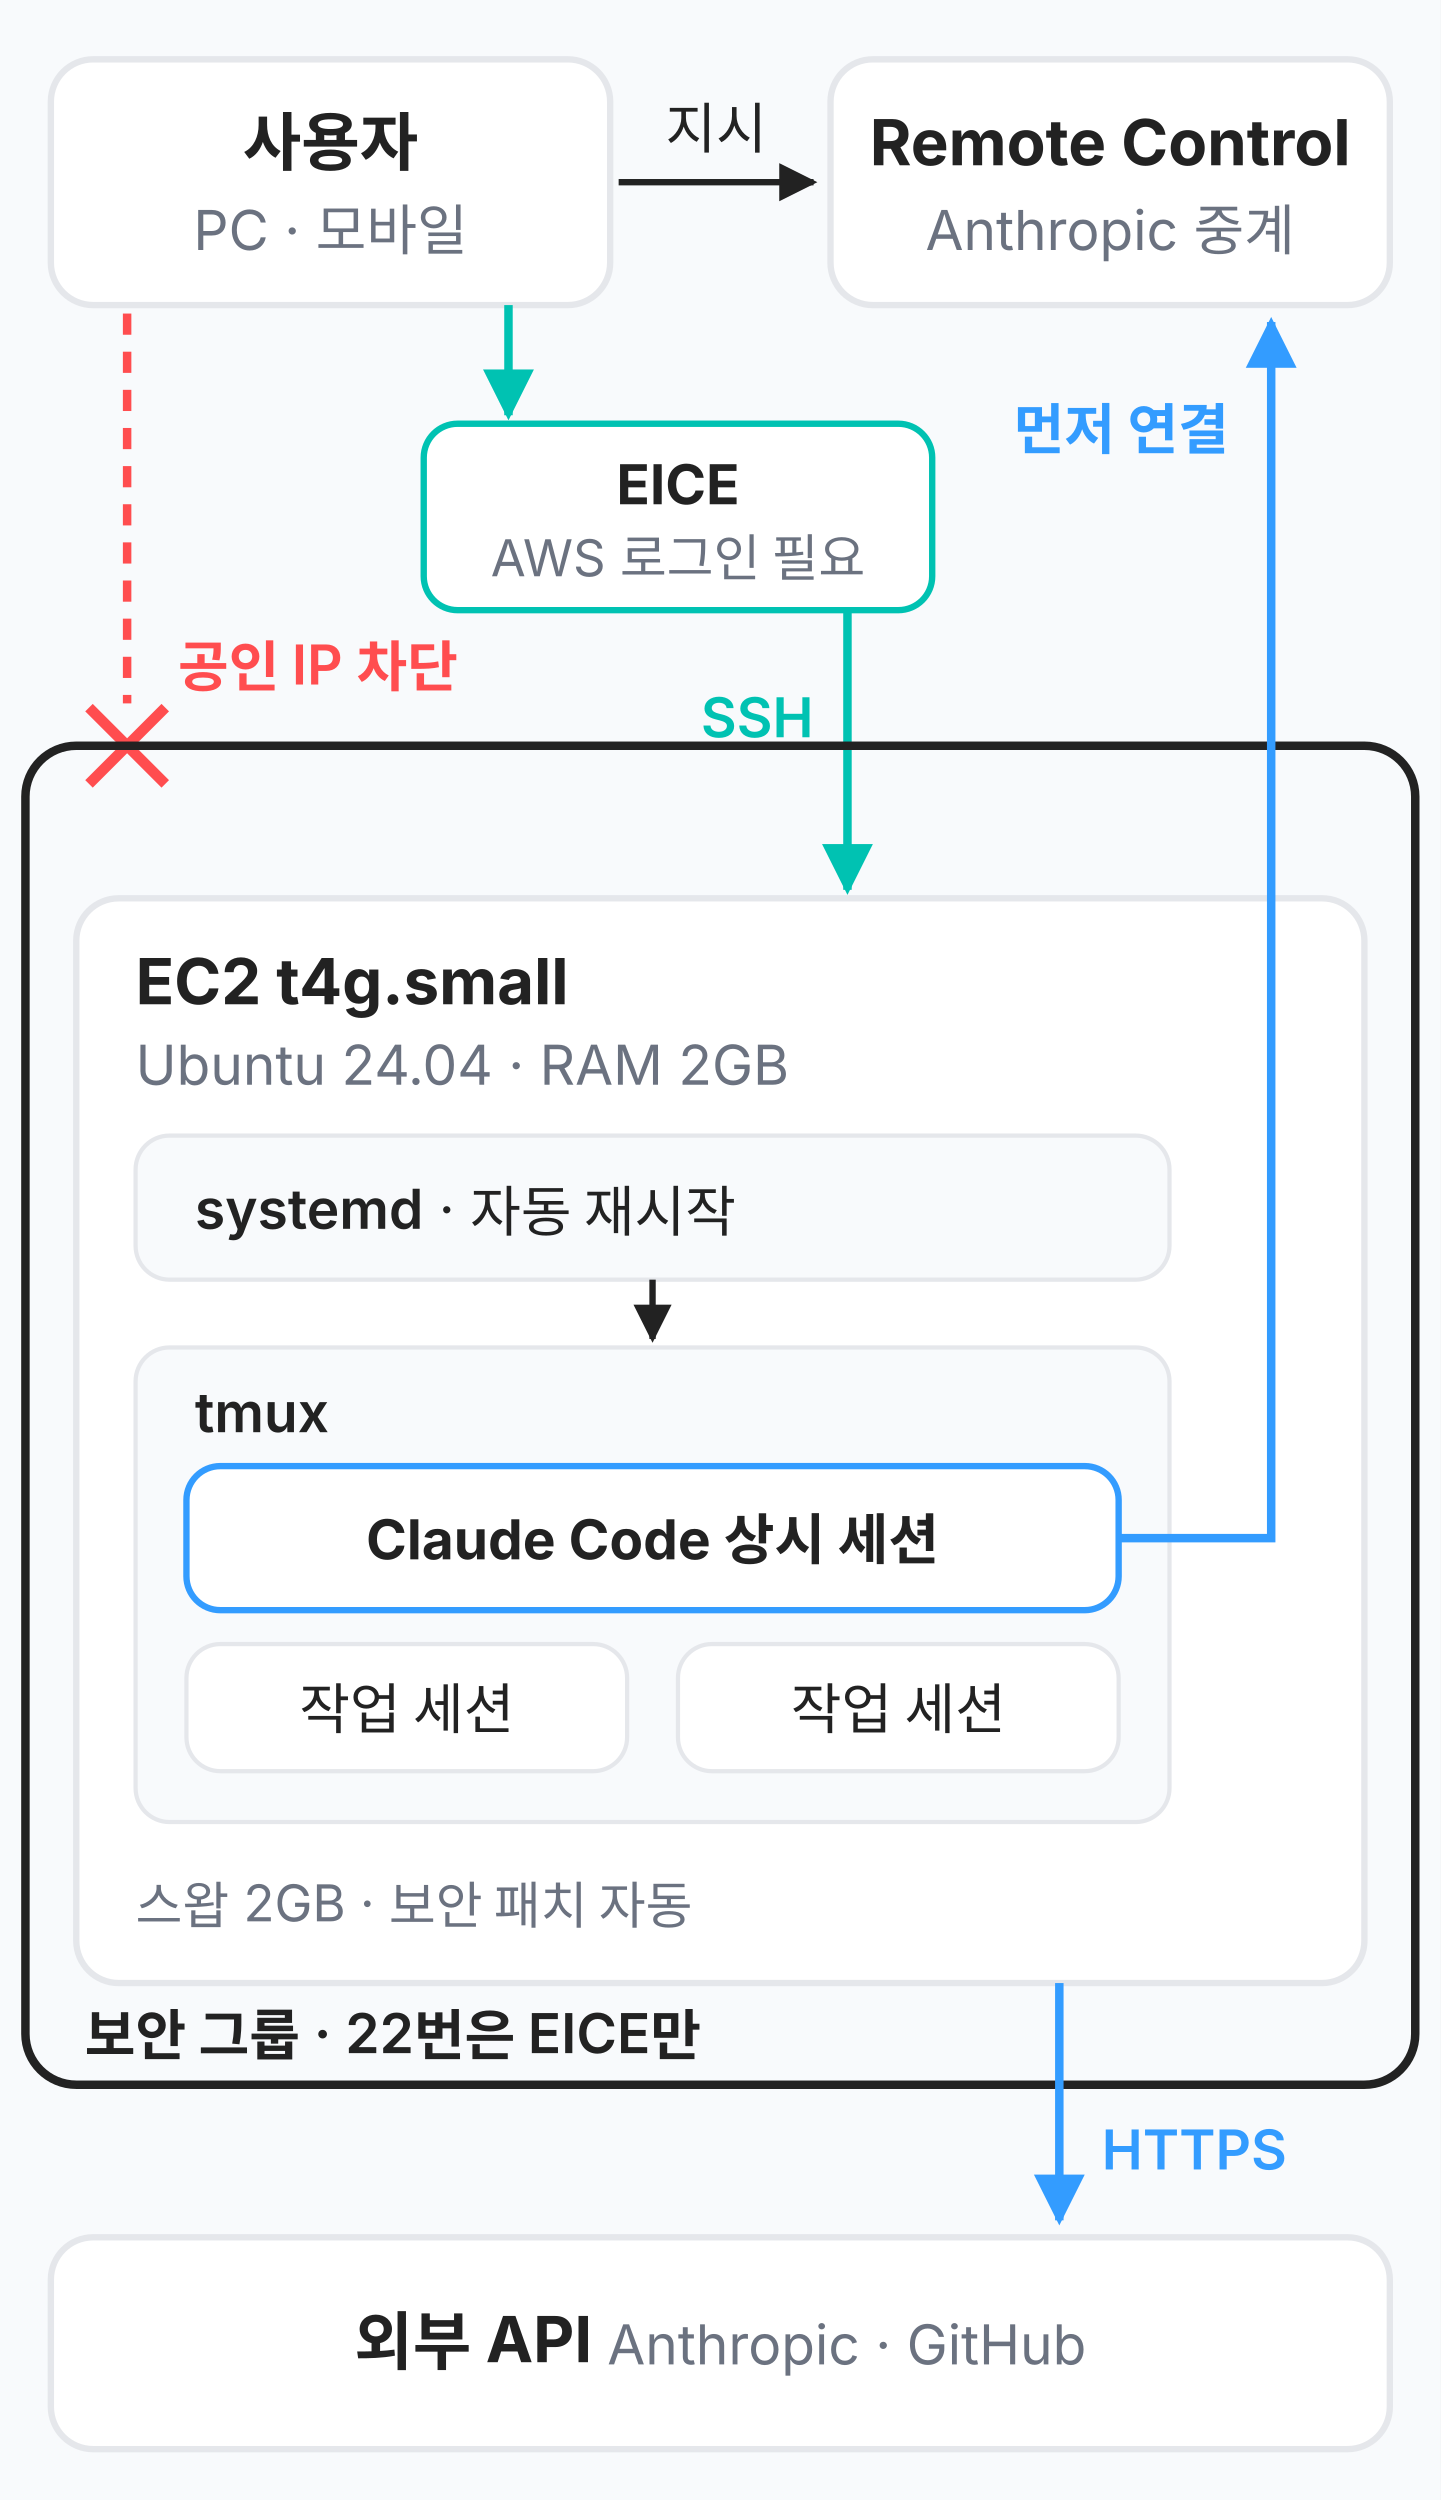
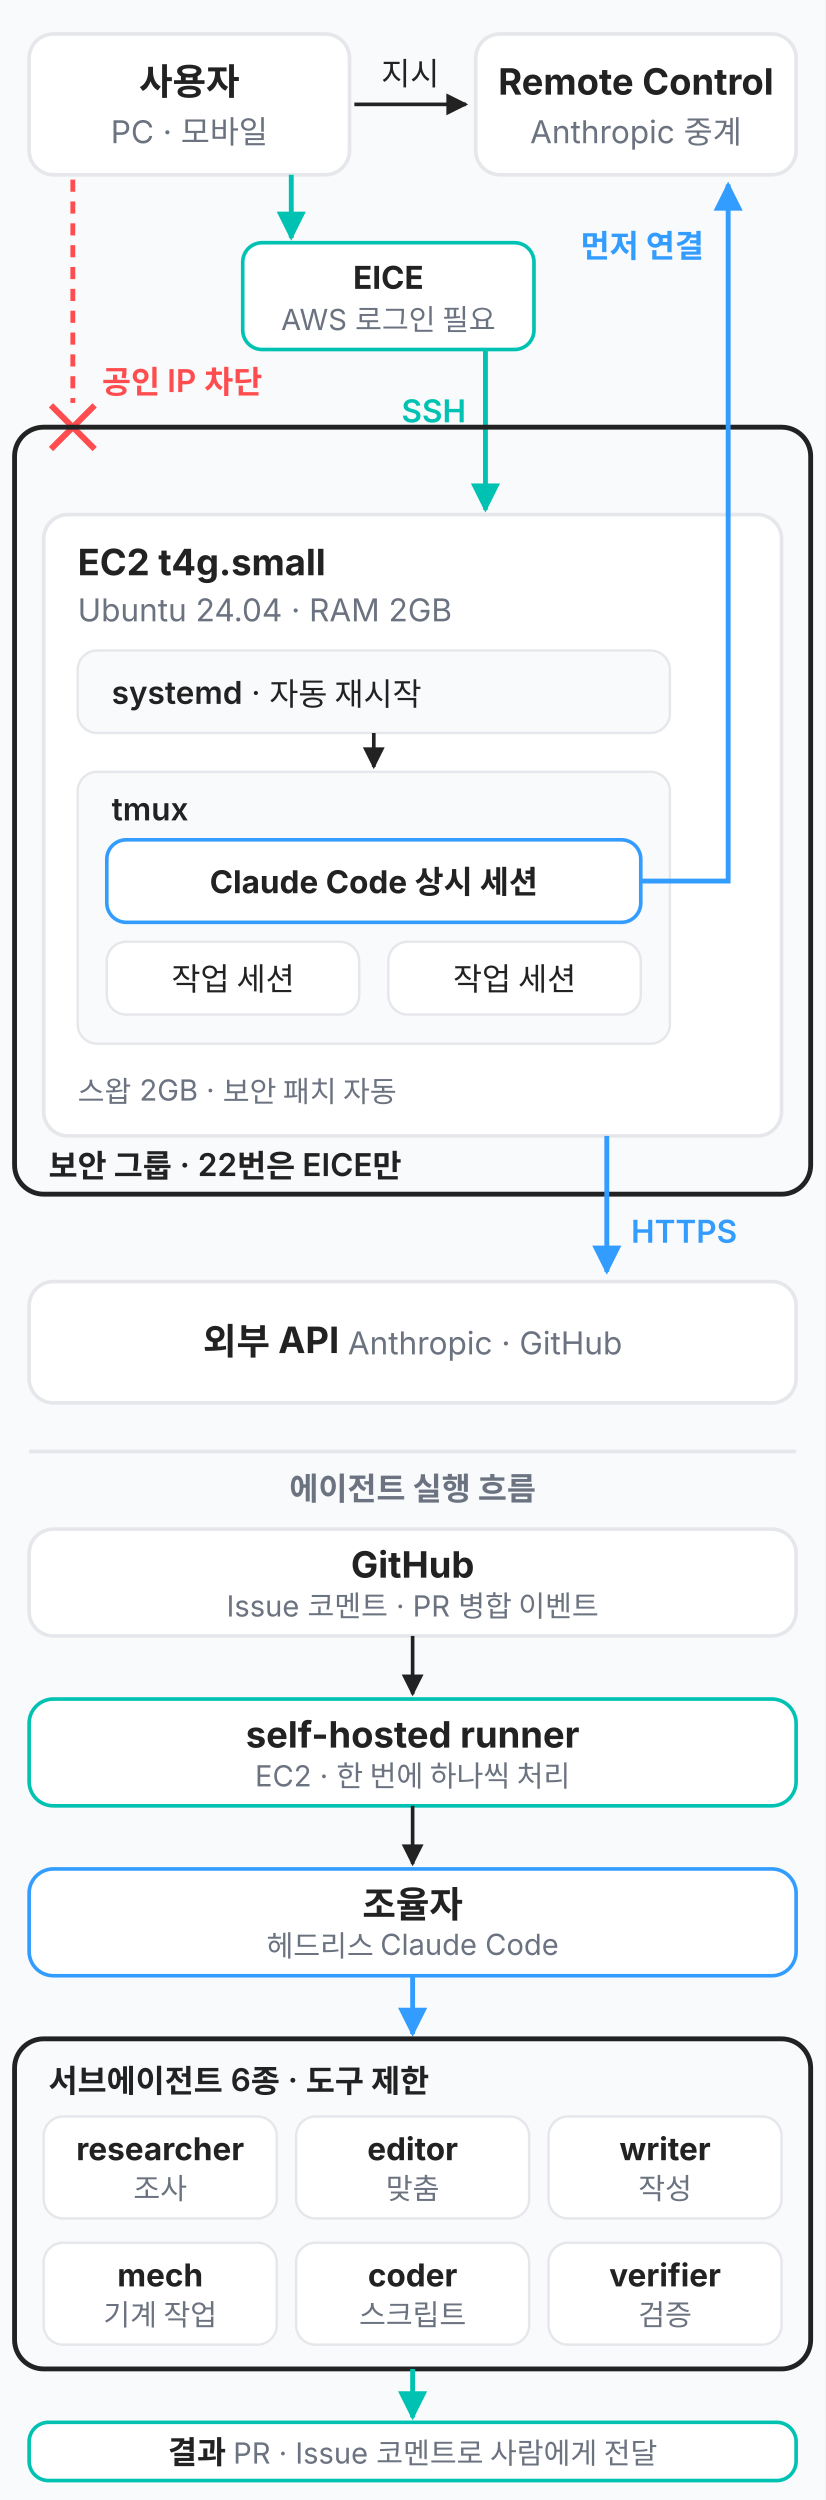
- <svg xmlns="http://www.w3.org/2000/svg" viewBox="0 0 340 590" width="340" height="590" role="img" aria-label="공인 IP로 들어오는 접속은 막혀 있고, AWS에 로그인한 사용자만 EICE를 거쳐 SSH로 접속한다. 작업 지시는 EC2가 먼저 연 연결을 통해 Remote Control 중계로 전달된다." font-family="Inter, Pretendard, 'Noto Sans KR', Roboto, sans-serif">
+ <svg xmlns="http://www.w3.org/2000/svg" viewBox="0 0 340 1030" width="340" height="1030" role="img" aria-label="공인 IP로 들어오는 접속은 막혀 있고, AWS에 로그인한 사용자만 EICE를 거쳐 SSH로 접속한다. 작업 지시는 EC2가 먼저 연 연결을 통해 Remote Control 중계로 전달된다. GitHub의 Issue와 PR 이벤트는 self-hosted runner를 거쳐 조율자(헤드리스 Claude Code)에게 가고, 조율자는 서브에이전트 6종에게 일을 맡겨 결과를 PR과 Issue 코멘트로 남긴다." font-family="Inter, Pretendard, 'Noto Sans KR', Roboto, sans-serif">
  <defs>
    <marker id="aP" viewBox="0 0 10 10" refX="9" refY="5" markerWidth="6" markerHeight="6" orient="auto-start-reverse">
      <path d="M0 0 L10 5 L0 10 z" fill="#339cff" />
    </marker>
    <marker id="aA" viewBox="0 0 10 10" refX="9" refY="5" markerWidth="6" markerHeight="6" orient="auto-start-reverse">
      <path d="M0 0 L10 5 L0 10 z" fill="#00c2b2" />
    </marker>
    <marker id="aT" viewBox="0 0 10 10" refX="9" refY="5" markerWidth="6" markerHeight="6" orient="auto-start-reverse">
      <path d="M0 0 L10 5 L0 10 z" fill="#222222" />
    </marker>
  </defs>
-   <rect width="340" height="590" fill="#f8fafc" />
+   <rect width="340" height="1030" fill="#f8fafc" />
  <rect x="12" y="14" width="132" height="58" rx="10" fill="#ffffff" stroke="#e5e7eb" stroke-width="1.5" />
  <text x="78" y="39" text-anchor="middle" font-size="15" font-weight="700" fill="#222222">사용자</text>
  <text x="78" y="59" text-anchor="middle" font-size="13" fill="#6b7280">PC · 모바일</text>
  <rect x="196" y="14" width="132" height="58" rx="10" fill="#ffffff" stroke="#e5e7eb" stroke-width="1.5" />
  <text x="262" y="39" text-anchor="middle" font-size="15" font-weight="700" fill="#222222">Remote Control</text>
  <text x="262" y="59" text-anchor="middle" font-size="13" fill="#6b7280">Anthropic 중계</text>
  <line x1="146" y1="43" x2="192" y2="43" stroke="#222222" stroke-width="1.5" marker-end="url(#aT)" />
  <text x="169" y="35" text-anchor="middle" font-size="13" fill="#222222">지시</text>
  <line x1="30" y1="74" x2="30" y2="166" stroke="#ff4d4f" stroke-width="2" stroke-dasharray="5 4" />
  <path d="M21 167 L39 185 M39 167 L21 185" stroke="#ff4d4f" stroke-width="2.5" />
  <text x="42" y="162" font-size="13" font-weight="600" fill="#ff4d4f">공인 IP 차단</text>
  <line x1="120" y1="72" x2="120" y2="98" stroke="#00c2b2" stroke-width="2" marker-end="url(#aA)" />
  <rect x="100" y="100" width="120" height="44" rx="8" fill="#ffffff" stroke="#00c2b2" stroke-width="1.5" />
  <text x="160" y="119" text-anchor="middle" font-size="13" font-weight="700" fill="#222222">EICE</text>
  <text x="160" y="136" text-anchor="middle" font-size="12" fill="#6b7280">AWS 로그인 필요</text>
  <line x1="200" y1="144" x2="200" y2="210" stroke="#00c2b2" stroke-width="2" marker-end="url(#aA)" />
  <text x="192" y="174" text-anchor="end" font-size="13" font-weight="600" fill="#00c2b2">SSH</text>
  <rect x="6" y="176" width="328" height="316" rx="12" fill="none" stroke="#222222" stroke-width="2" />
  <text x="20" y="485" font-size="13" font-weight="600" fill="#222222">보안 그룹 · 22번은 EICE만</text>
  <rect x="18" y="212" width="304" height="256" rx="10" fill="#ffffff" stroke="#e5e7eb" stroke-width="1.5" />
  <text x="32" y="237" font-size="15" font-weight="700" fill="#222222">EC2 t4g.small</text>
  <text x="32" y="256" font-size="13" fill="#6b7280">Ubuntu 24.04 · RAM 2GB</text>
  <rect x="32" y="268" width="244" height="34" rx="8" fill="#f8fafc" stroke="#e5e7eb" />
  <text x="46" y="290" font-size="13" fill="#222222">
    <tspan font-weight="600">systemd</tspan> · 자동 재시작</text>
  <line x1="154" y1="302" x2="154" y2="316" stroke="#222222" stroke-width="1.5" marker-end="url(#aT)" />
  <rect x="32" y="318" width="244" height="112" rx="8" fill="#f8fafc" stroke="#e5e7eb" />
  <text x="46" y="338" font-size="13" font-weight="600" fill="#222222">tmux</text>
  <rect x="44" y="346" width="220" height="34" rx="8" fill="#ffffff" stroke="#339cff" stroke-width="1.5" />
  <text x="154" y="368" text-anchor="middle" font-size="13" font-weight="700" fill="#222222">Claude Code 상시 세션</text>
  <rect x="44" y="388" width="104" height="30" rx="8" fill="#ffffff" stroke="#e5e7eb" />
  <text x="96" y="408" text-anchor="middle" font-size="13" fill="#222222">작업 세션</text>
  <rect x="160" y="388" width="104" height="30" rx="8" fill="#ffffff" stroke="#e5e7eb" />
  <text x="212" y="408" text-anchor="middle" font-size="13" fill="#222222">작업 세션</text>
  <text x="32" y="454" font-size="12" fill="#6b7280">스왑 2GB · 보안 패치 자동</text>
  <polyline points="264,363 300,363 300,76" fill="none" stroke="#339cff" stroke-width="2" marker-end="url(#aP)" />
  <text x="290" y="106" text-anchor="end" font-size="13" font-weight="600" fill="#339cff">먼저 연결</text>
  <line x1="250" y1="468" x2="250" y2="524" stroke="#339cff" stroke-width="2" marker-end="url(#aP)" />
  <text x="260" y="512" font-size="13" font-weight="600" fill="#339cff">HTTPS</text>
  <rect x="12" y="528" width="316" height="50" rx="10" fill="#ffffff" stroke="#e5e7eb" stroke-width="1.5" />
  <text x="170" y="558" text-anchor="middle" font-size="15" font-weight="700" fill="#222222">외부 API <tspan font-size="13" font-weight="400" fill="#6b7280">Anthropic · GitHub</tspan>
  </text>
+   <line x1="12" y1="598" x2="328" y2="598" stroke="#e5e7eb" stroke-width="1.5" />
+   <text x="170" y="618" text-anchor="middle" font-size="13" font-weight="600" fill="#6b7280">에이전트 실행 흐름</text>
+   <rect x="12" y="630" width="316" height="44" rx="10" fill="#ffffff" stroke="#e5e7eb" stroke-width="1.5" />
+   <text x="170" y="650" text-anchor="middle" font-size="15" font-weight="700" fill="#222222">GitHub</text>
+   <text x="170" y="666" text-anchor="middle" font-size="12" fill="#6b7280">Issue 코멘트 · PR 병합 이벤트</text>
+   <line x1="170" y1="674" x2="170" y2="698" stroke="#222222" stroke-width="1.5" marker-end="url(#aT)" />
+   <rect x="12" y="700" width="316" height="44" rx="10" fill="#ffffff" stroke="#00c2b2" stroke-width="1.5" />
+   <text x="170" y="720" text-anchor="middle" font-size="15" font-weight="700" fill="#222222">self-hosted runner</text>
+   <text x="170" y="736" text-anchor="middle" font-size="12" fill="#6b7280">EC2 · 한 번에 하나씩 처리</text>
+   <line x1="170" y1="744" x2="170" y2="768" stroke="#222222" stroke-width="1.5" marker-end="url(#aT)" />
+   <rect x="12" y="770" width="316" height="44" rx="10" fill="#ffffff" stroke="#339cff" stroke-width="1.5" />
+   <text x="170" y="790" text-anchor="middle" font-size="15" font-weight="700" fill="#222222">조율자</text>
+   <text x="170" y="806" text-anchor="middle" font-size="12" fill="#6b7280">헤드리스 Claude Code</text>
+   <line x1="170" y1="814" x2="170" y2="838" stroke="#339cff" stroke-width="2" marker-end="url(#aP)" />
+   <rect x="6" y="840" width="328" height="136" rx="12" fill="none" stroke="#222222" stroke-width="2" />
+   <text x="20" y="862" font-size="13" font-weight="600" fill="#222222">서브에이전트 6종 · 도구 제한</text>
+   <rect x="18" y="872" width="96" height="42" rx="8" fill="#ffffff" stroke="#e5e7eb" />
+   <text x="66" y="890" text-anchor="middle" font-size="13" font-weight="700" fill="#222222">researcher</text>
+   <text x="66" y="906" text-anchor="middle" font-size="12" fill="#6b7280">조사</text>
+   <rect x="122" y="872" width="96" height="42" rx="8" fill="#ffffff" stroke="#e5e7eb" />
+   <text x="170" y="890" text-anchor="middle" font-size="13" font-weight="700" fill="#222222">editor</text>
+   <text x="170" y="906" text-anchor="middle" font-size="12" fill="#6b7280">맞춤</text>
+   <rect x="226" y="872" width="96" height="42" rx="8" fill="#ffffff" stroke="#e5e7eb" />
+   <text x="274" y="890" text-anchor="middle" font-size="13" font-weight="700" fill="#222222">writer</text>
+   <text x="274" y="906" text-anchor="middle" font-size="12" fill="#6b7280">작성</text>
+   <rect x="18" y="924" width="96" height="42" rx="8" fill="#ffffff" stroke="#e5e7eb" />
+   <text x="66" y="942" text-anchor="middle" font-size="13" font-weight="700" fill="#222222">mech</text>
+   <text x="66" y="958" text-anchor="middle" font-size="12" fill="#6b7280">기계 작업</text>
+   <rect x="122" y="924" width="96" height="42" rx="8" fill="#ffffff" stroke="#e5e7eb" />
+   <text x="170" y="942" text-anchor="middle" font-size="13" font-weight="700" fill="#222222">coder</text>
+   <text x="170" y="958" text-anchor="middle" font-size="12" fill="#6b7280">스크립트</text>
+   <rect x="226" y="924" width="96" height="42" rx="8" fill="#ffffff" stroke="#e5e7eb" />
+   <text x="274" y="942" text-anchor="middle" font-size="13" font-weight="700" fill="#222222">verifier</text>
+   <text x="274" y="958" text-anchor="middle" font-size="12" fill="#6b7280">검증</text>
+   <line x1="170" y1="976" x2="170" y2="988" stroke="#00c2b2" stroke-width="2" />
+   <line x1="170" y1="988" x2="170" y2="996" stroke="#00c2b2" stroke-width="2" marker-end="url(#aA)" />
+   <rect x="12" y="998" width="316" height="24" rx="8" fill="#ffffff" stroke="#00c2b2" stroke-width="1.5" />
+   <text x="170" y="1015" text-anchor="middle" font-size="13" font-weight="700" fill="#222222">결과 <tspan font-size="12" font-weight="400" fill="#6b7280">PR · Issue 코멘트로 사람에게 전달</tspan>
+   </text>
</svg>
